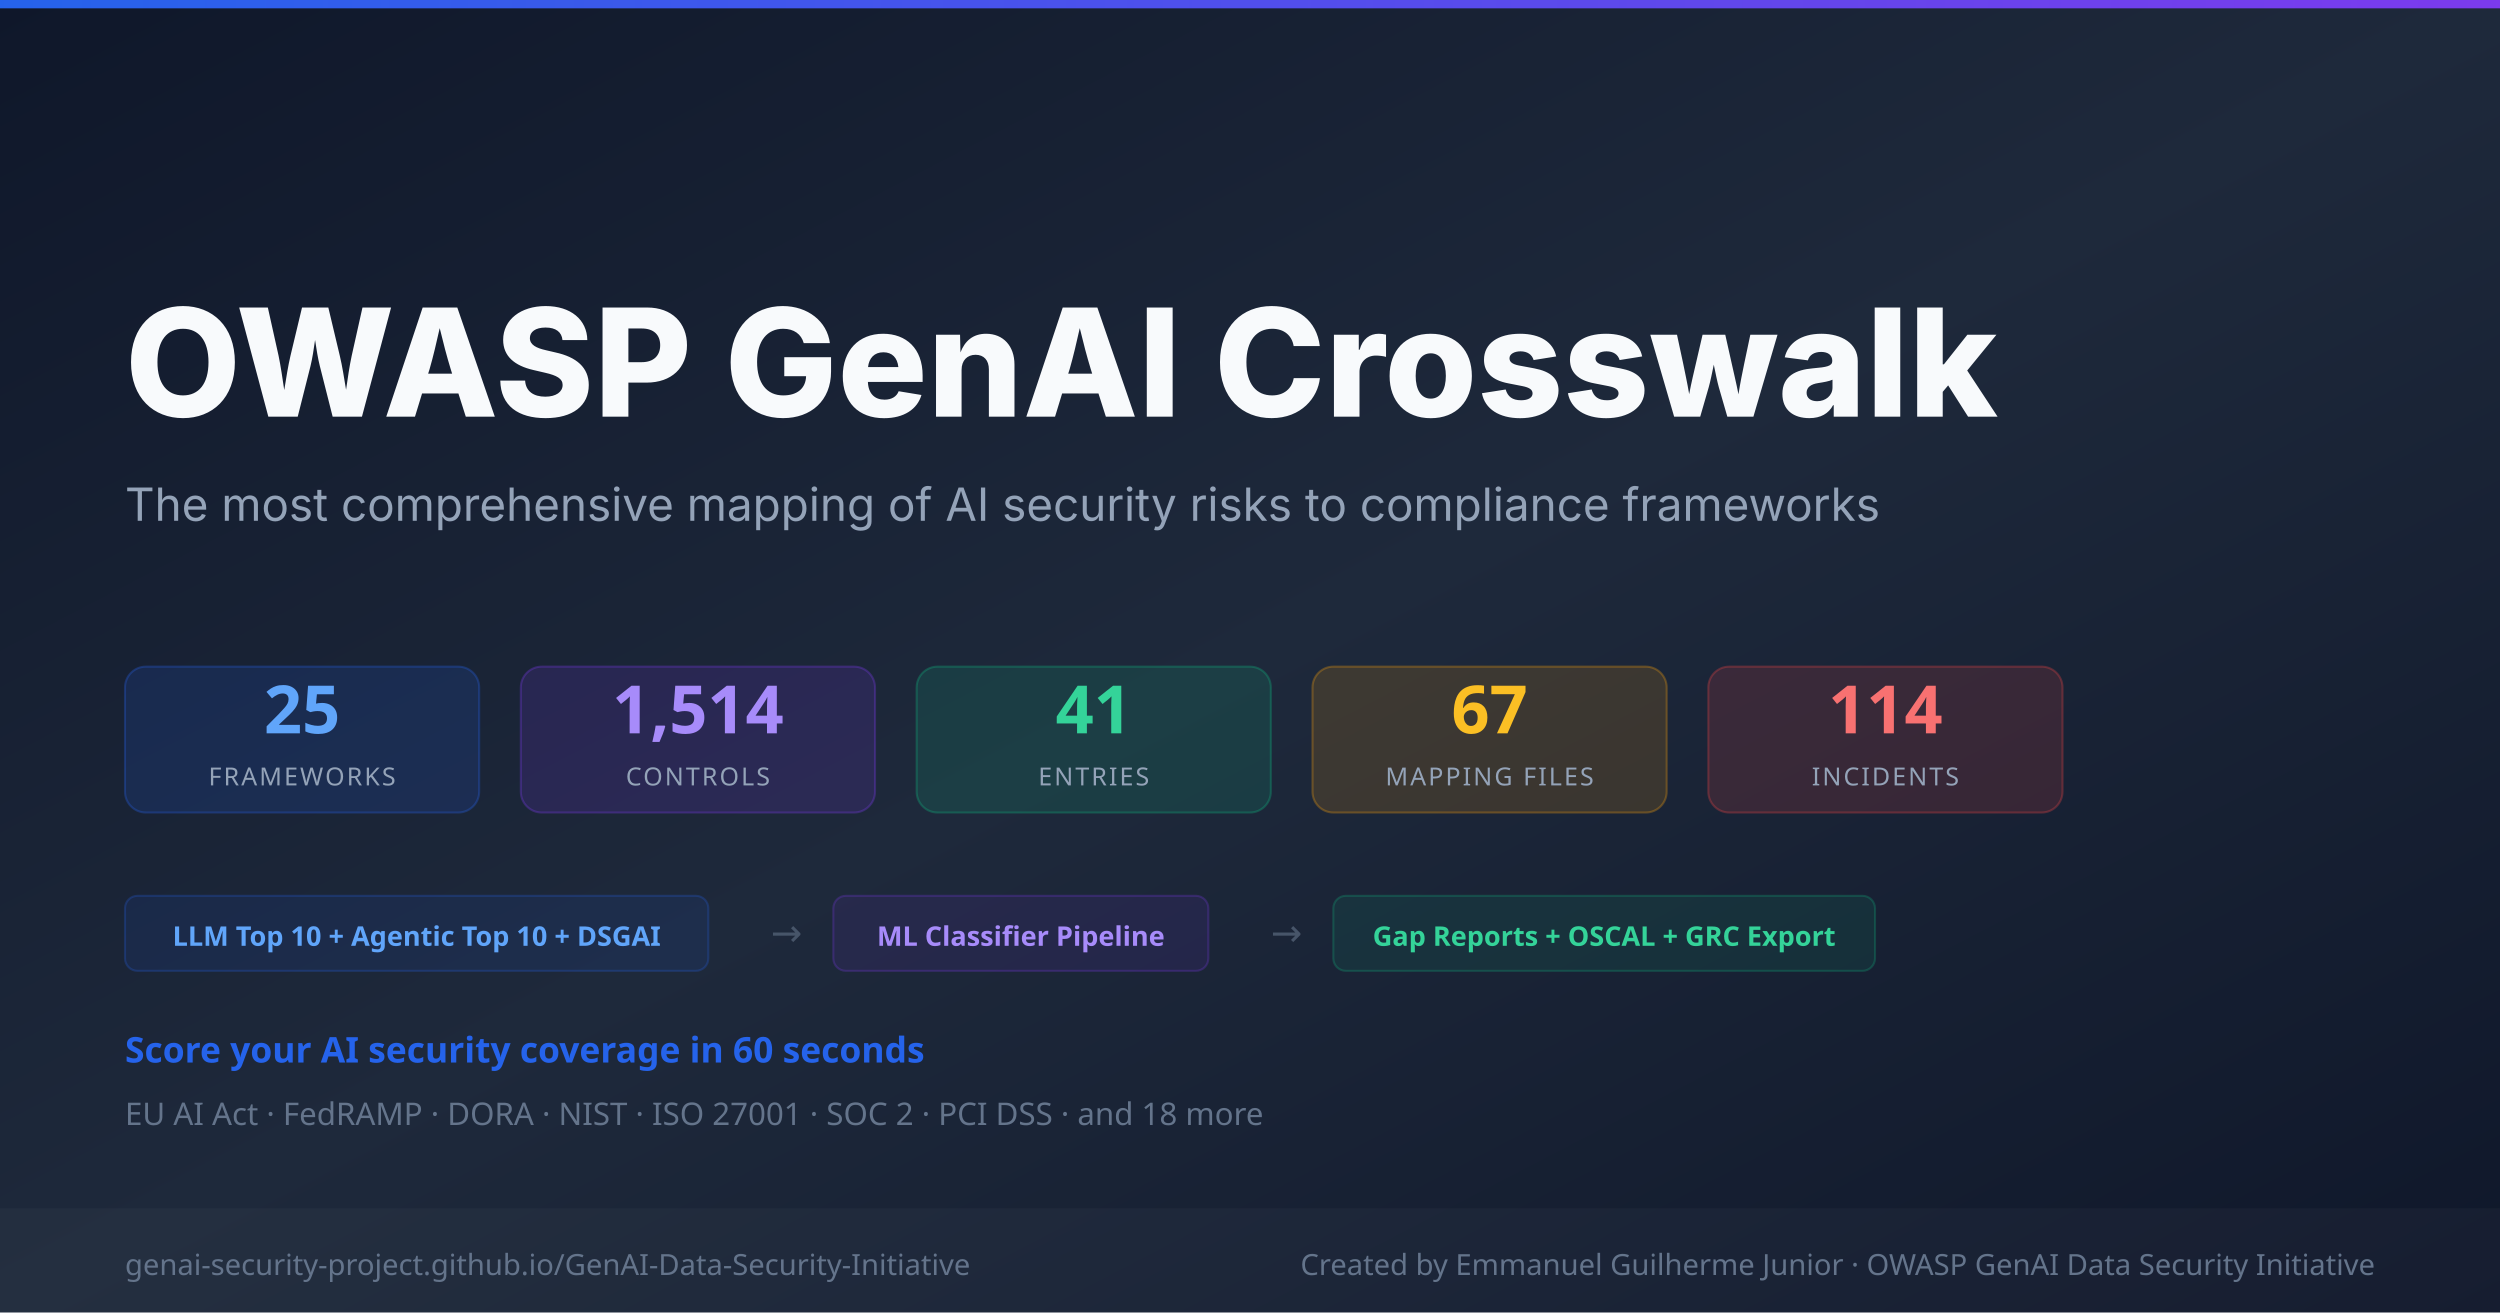
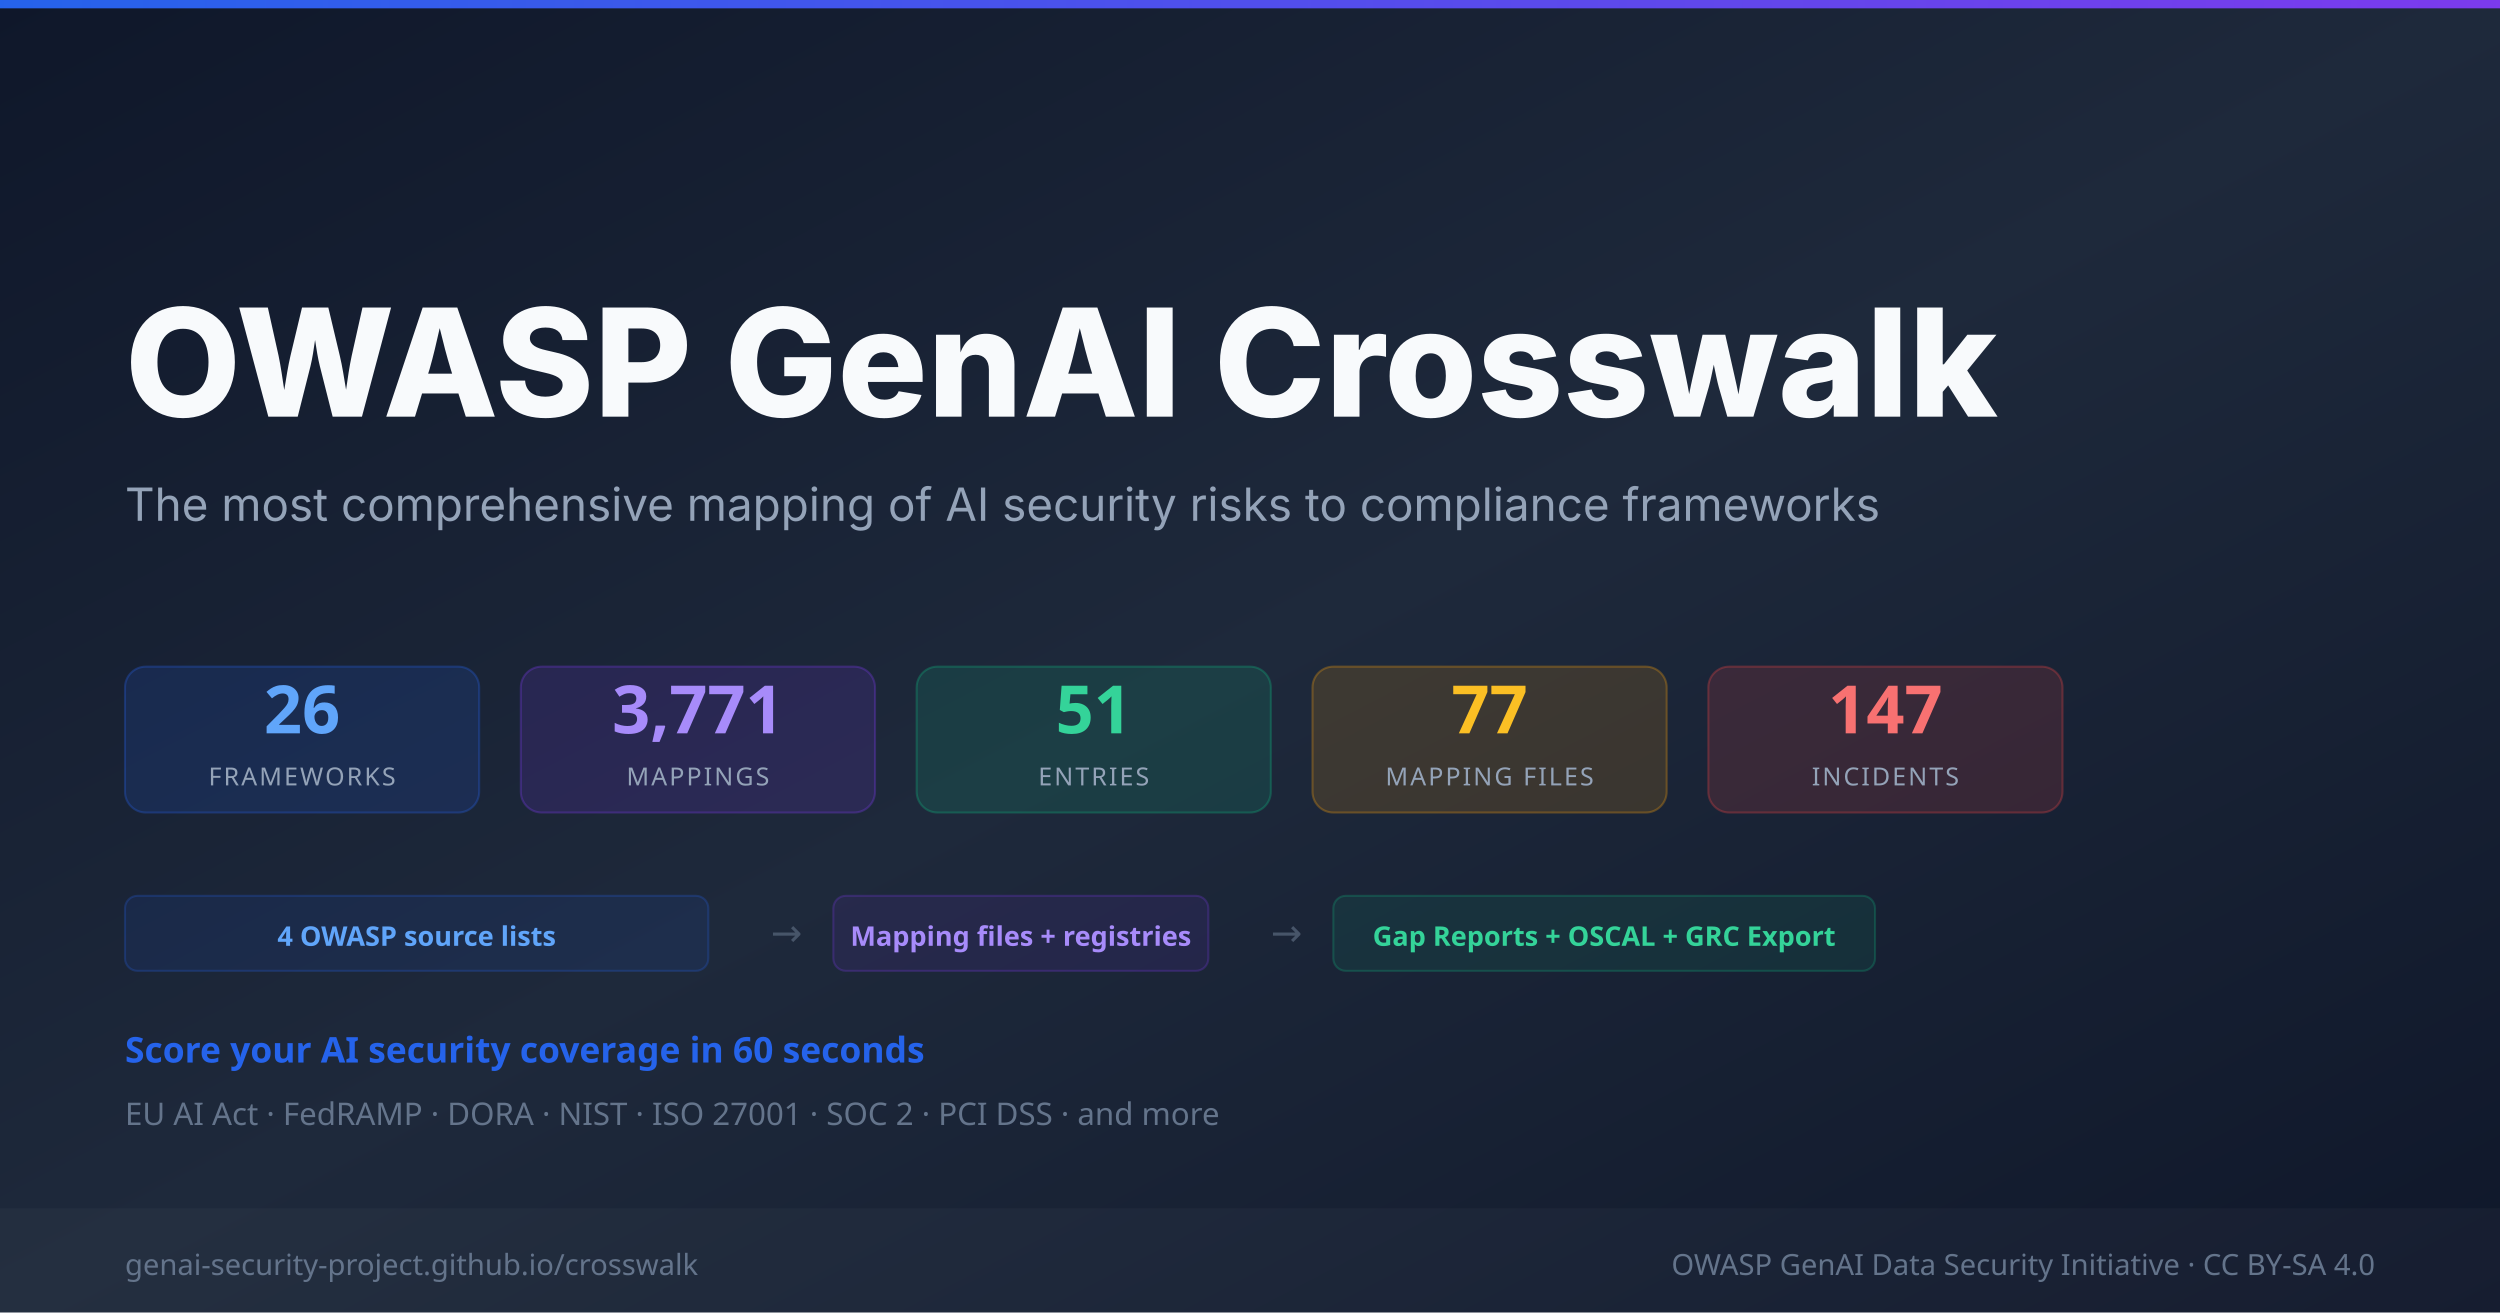
<svg xmlns="http://www.w3.org/2000/svg" width="1200" height="630" viewBox="0 0 1200 630">
  <defs>
    <linearGradient id="bg" x1="0%" y1="0%" x2="100%" y2="100%">
      <stop offset="0%" style="stop-color:#0f172a" />
      <stop offset="50%" style="stop-color:#1e293b" />
      <stop offset="100%" style="stop-color:#0f172a" />
    </linearGradient>
    <linearGradient id="accent" x1="0%" y1="0%" x2="100%" y2="0%">
      <stop offset="0%" style="stop-color:#2563eb" />
      <stop offset="100%" style="stop-color:#7c3aed" />
    </linearGradient>
  </defs>
  <rect width="1200" height="630" fill="url(#bg)" />
  <rect y="0" width="1200" height="4" fill="url(#accent)" />
  <text x="60" y="200" font-family="system-ui,-apple-system,sans-serif" font-size="72" font-weight="800" fill="#f8fafc">OWASP GenAI Crosswalk</text>
  <text x="60" y="250" font-family="system-ui,-apple-system,sans-serif" font-size="22" fill="#94a3b8">The most comprehensive mapping of AI security risks to compliance frameworks</text>
  <rect x="60" y="320" width="170" height="70" rx="10" fill="rgba(37,99,235,0.15)" stroke="rgba(37,99,235,0.3)" stroke-width="1" />
-   <text x="145" y="352" font-family="system-ui,sans-serif" font-size="32" font-weight="800" fill="#60a5fa" text-anchor="middle">25</text>
+   <text x="145" y="352" font-family="system-ui,sans-serif" font-size="32" font-weight="800" fill="#60a5fa" text-anchor="middle">26</text>
  <text x="145" y="377" font-family="system-ui,sans-serif" font-size="12" fill="#94a3b8" text-anchor="middle" letter-spacing="1">FRAMEWORKS</text>
  <rect x="250" y="320" width="170" height="70" rx="10" fill="rgba(124,58,237,0.15)" stroke="rgba(124,58,237,0.3)" stroke-width="1" />
-   <text x="335" y="352" font-family="system-ui,sans-serif" font-size="32" font-weight="800" fill="#a78bfa" text-anchor="middle">1,514</text>
-   <text x="335" y="377" font-family="system-ui,sans-serif" font-size="12" fill="#94a3b8" text-anchor="middle" letter-spacing="1">CONTROLS</text>
+   <text x="335" y="352" font-family="system-ui,sans-serif" font-size="32" font-weight="800" fill="#a78bfa" text-anchor="middle">3,771</text>
+   <text x="335" y="377" font-family="system-ui,sans-serif" font-size="12" fill="#94a3b8" text-anchor="middle" letter-spacing="1">MAPPINGS</text>
  <rect x="440" y="320" width="170" height="70" rx="10" fill="rgba(16,185,129,0.15)" stroke="rgba(16,185,129,0.3)" stroke-width="1" />
-   <text x="525" y="352" font-family="system-ui,sans-serif" font-size="32" font-weight="800" fill="#34d399" text-anchor="middle">41</text>
+   <text x="525" y="352" font-family="system-ui,sans-serif" font-size="32" font-weight="800" fill="#34d399" text-anchor="middle">51</text>
  <text x="525" y="377" font-family="system-ui,sans-serif" font-size="12" fill="#94a3b8" text-anchor="middle" letter-spacing="1">ENTRIES</text>
  <rect x="630" y="320" width="170" height="70" rx="10" fill="rgba(245,158,11,0.15)" stroke="rgba(245,158,11,0.3)" stroke-width="1" />
-   <text x="715" y="352" font-family="system-ui,sans-serif" font-size="32" font-weight="800" fill="#fbbf24" text-anchor="middle">67</text>
+   <text x="715" y="352" font-family="system-ui,sans-serif" font-size="32" font-weight="800" fill="#fbbf24" text-anchor="middle">77</text>
  <text x="715" y="377" font-family="system-ui,sans-serif" font-size="12" fill="#94a3b8" text-anchor="middle" letter-spacing="1">MAPPING FILES</text>
  <rect x="820" y="320" width="170" height="70" rx="10" fill="rgba(239,68,68,0.15)" stroke="rgba(239,68,68,0.3)" stroke-width="1" />
-   <text x="905" y="352" font-family="system-ui,sans-serif" font-size="32" font-weight="800" fill="#f87171" text-anchor="middle">114</text>
+   <text x="905" y="352" font-family="system-ui,sans-serif" font-size="32" font-weight="800" fill="#f87171" text-anchor="middle">147</text>
  <text x="905" y="377" font-family="system-ui,sans-serif" font-size="12" fill="#94a3b8" text-anchor="middle" letter-spacing="1">INCIDENTS</text>
  <rect x="60" y="430" width="280" height="36" rx="6" fill="rgba(37,99,235,0.1)" stroke="rgba(37,99,235,0.25)" stroke-width="1" />
-   <text x="200" y="454" font-family="system-ui,sans-serif" font-size="13" fill="#60a5fa" text-anchor="middle" font-weight="600">LLM Top 10 + Agentic Top 10 + DSGAI</text>
+   <text x="200" y="454" font-family="system-ui,sans-serif" font-size="13" fill="#60a5fa" text-anchor="middle" font-weight="600">4 OWASP source lists</text>
  <text x="370" y="454" font-family="system-ui,sans-serif" font-size="18" fill="#475569">→</text>
  <rect x="400" y="430" width="180" height="36" rx="6" fill="rgba(124,58,237,0.1)" stroke="rgba(124,58,237,0.25)" stroke-width="1" />
-   <text x="490" y="454" font-family="system-ui,sans-serif" font-size="13" fill="#a78bfa" text-anchor="middle" font-weight="600">ML Classifier Pipeline</text>
+   <text x="490" y="454" font-family="system-ui,sans-serif" font-size="13" fill="#a78bfa" text-anchor="middle" font-weight="600">Mapping files + registries</text>
  <text x="610" y="454" font-family="system-ui,sans-serif" font-size="18" fill="#475569">→</text>
  <rect x="640" y="430" width="260" height="36" rx="6" fill="rgba(16,185,129,0.1)" stroke="rgba(16,185,129,0.25)" stroke-width="1" />
  <text x="770" y="454" font-family="system-ui,sans-serif" font-size="13" fill="#34d399" text-anchor="middle" font-weight="600">Gap Reports + OSCAL + GRC Export</text>
  <text x="60" y="510" font-family="system-ui,sans-serif" font-size="17" fill="#2563eb" font-weight="600">Score your AI security coverage in 60 seconds</text>
-   <text x="60" y="540" font-family="system-ui,sans-serif" font-size="15" fill="#64748b">EU AI Act  ·  FedRAMP  ·  DORA  ·  NIST  ·  ISO 27001  ·  SOC 2  ·  PCI DSS  ·  and 18 more</text>
+   <text x="60" y="540" font-family="system-ui,sans-serif" font-size="15" fill="#64748b">EU AI Act  ·  FedRAMP  ·  DORA  ·  NIST  ·  ISO 27001  ·  SOC 2  ·  PCI DSS  ·  and more</text>
  <rect y="580" width="1200" height="50" fill="rgba(255,255,255,0.03)" />
-   <text x="60" y="612" font-family="system-ui,sans-serif" font-size="14" fill="#64748b">genai-security-project.github.io/GenAI-Data-Security-Initiative</text>
-   <text x="1140" y="612" font-family="system-ui,sans-serif" font-size="14" fill="#64748b" text-anchor="end">Created by Emmanuel Guilherme Junior  ·  OWASP GenAI Data Security Initiative</text>
+   <text x="60" y="612" font-family="system-ui,sans-serif" font-size="14" fill="#64748b">genai-security-project.github.io/crosswalk</text>
+   <text x="1140" y="612" font-family="system-ui,sans-serif" font-size="14" fill="#64748b" text-anchor="end">OWASP GenAI Data Security Initiative  ·  CC BY-SA 4.0</text>
</svg>
